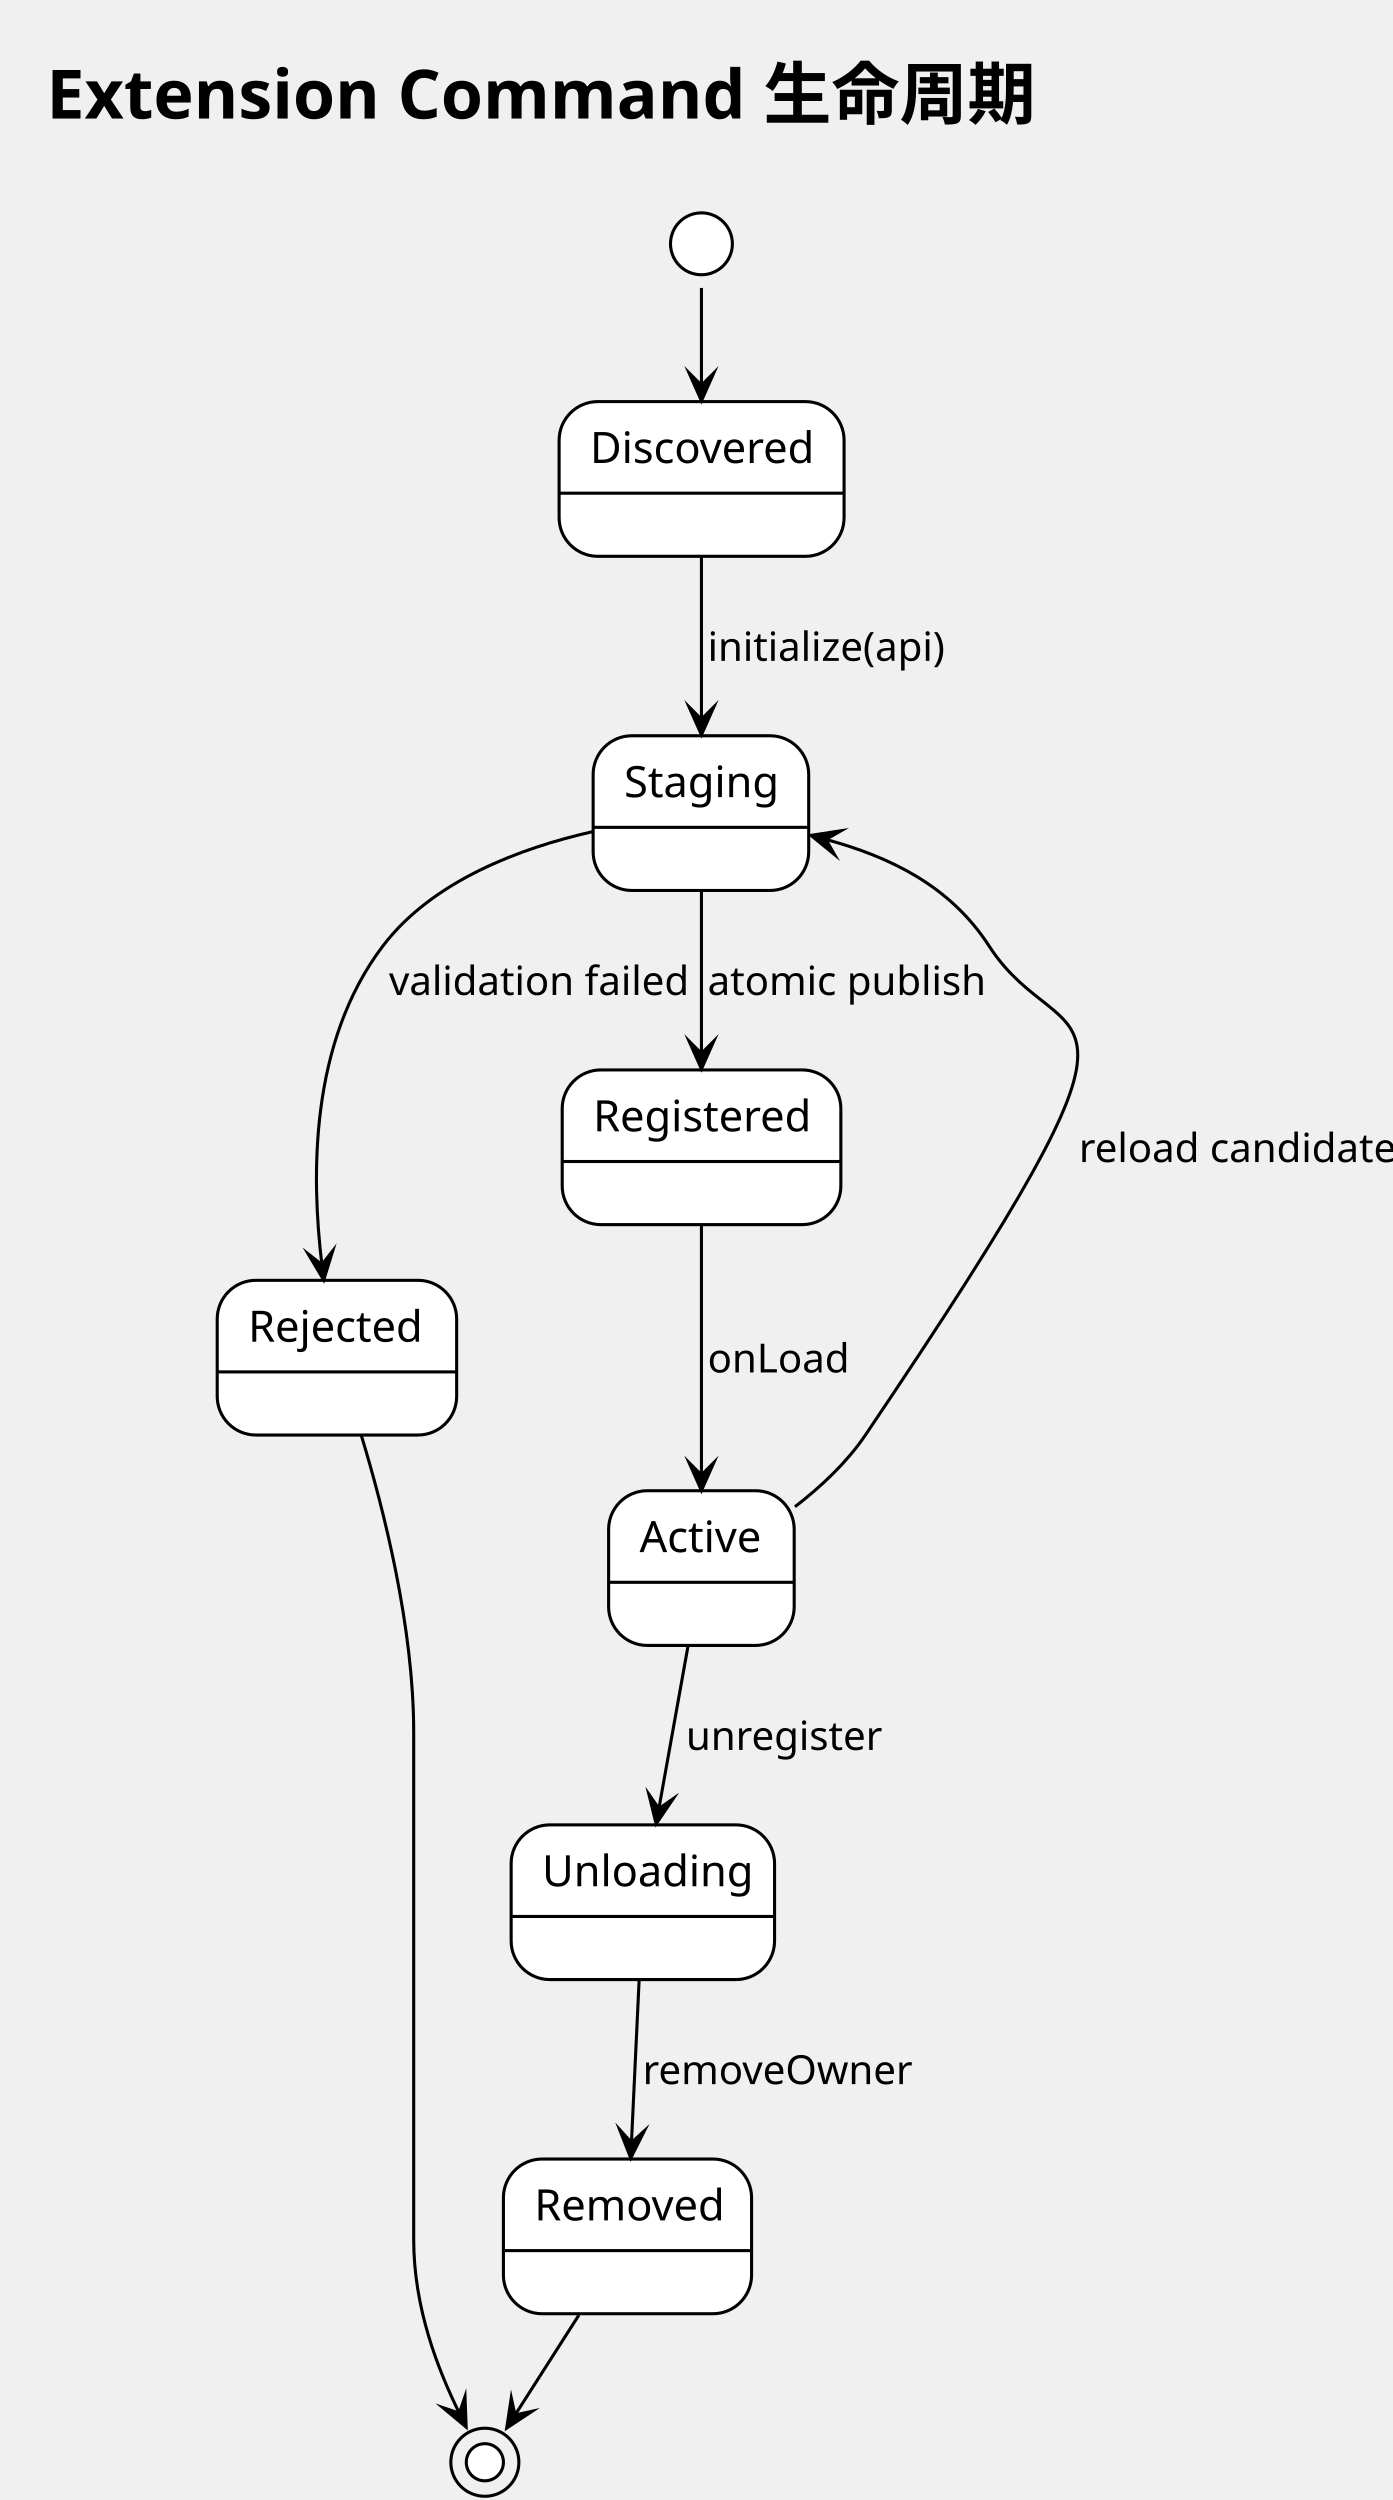
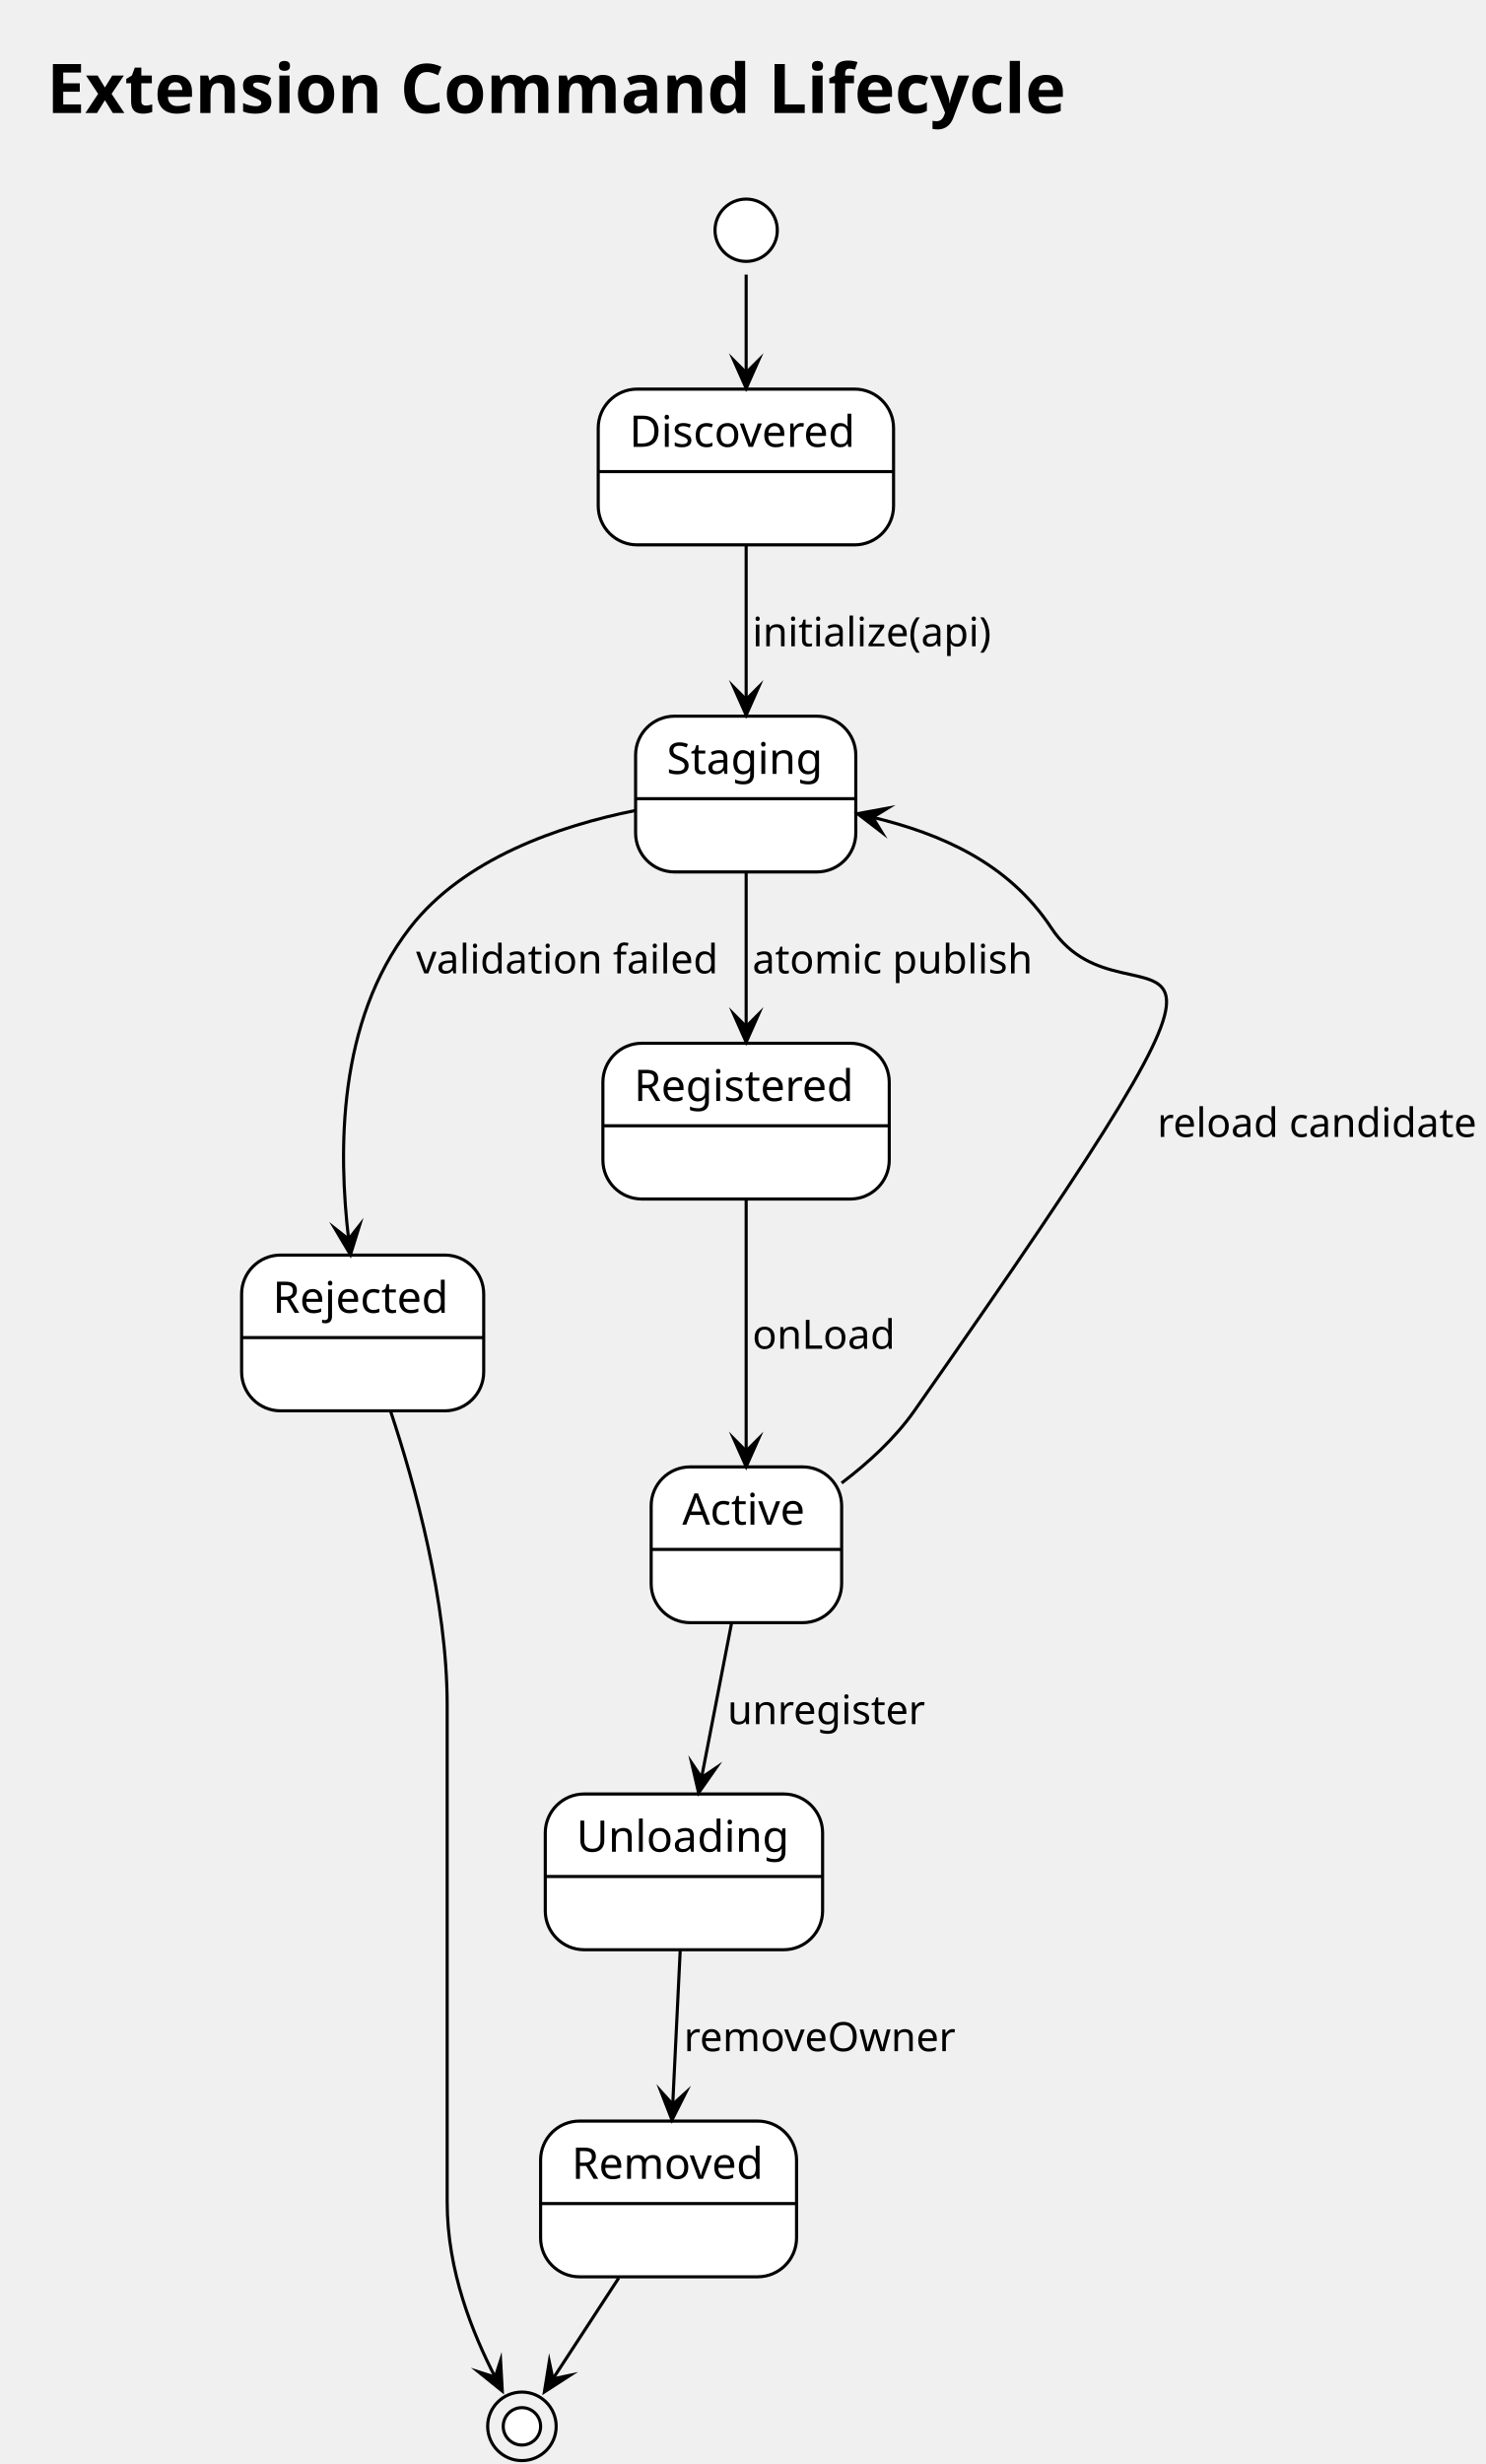
- <svg xmlns="http://www.w3.org/2000/svg" contentStyleType="text/css" data-diagram-type="STATE" height="808px" preserveAspectRatio="none" style="width:450px;height:808px;" version="1.1" viewBox="0 0 450 808" width="450px" zoomAndPan="magnify">
+ <svg xmlns="http://www.w3.org/2000/svg" contentStyleType="text/css" data-diagram-type="STATE" height="791px" preserveAspectRatio="none" style="width:477px;height:791px;" version="1.1" viewBox="0 0 477 791" width="477px" zoomAndPan="magnify">
  <defs />
  <g>
    <g class="title" data-source-line="299">
-       <text fill="#000000" font-family="'PingFang SC'" font-size="22" font-weight="700" lengthAdjust="spacing" textLength="315.91" x="15" y="38.32">Extension Command 生命周期</text>
+       <text fill="#000000" font-family="'sans-serif'" font-size="22" font-weight="700" lengthAdjust="spacing" textLength="337.659" x="15" y="36.27">Extension Command Lifecycle</text>
    </g>
    <g class="start_entity" data-qualified-name=".start." data-source-line="301" id="ent0001">
-       <ellipse cx="226.705" cy="78.8" fill="#FFFFFF" rx="10" ry="10" style="stroke:#000000;stroke-width:1;" />
+       <ellipse cx="239.58" cy="73.91" fill="#FFFFFF" rx="10" ry="10" style="stroke:#000000;stroke-width:1;" />
    </g>
    <g class="entity" data-qualified-name="Discovered" data-source-line="301" id="ent0002">
-       <rect fill="#FFFFFF" height="50" rx="12.5" ry="12.5" style="stroke:#000000;stroke-width:1;" width="92.1" x="180.705" y="129.8" />
-       <line style="stroke:#000000;stroke-width:1;" x1="180.705" x2="272.805" y1="159.4" y2="159.4" />
-       <text fill="#000000" font-family="'PingFang SC'" font-size="14" lengthAdjust="spacing" textLength="72.1" x="190.705" y="149.64">Discovered</text>
+       <rect fill="#FFFFFF" height="50" rx="12.5" ry="12.5" style="stroke:#000000;stroke-width:1;" width="94.826" x="192.08" y="124.91" />
+       <line style="stroke:#000000;stroke-width:1;" x1="192.08" x2="286.906" y1="151.398" y2="151.398" />
+       <text fill="#000000" font-family="'sans-serif'" font-size="14" lengthAdjust="spacing" textLength="74.826" x="202.08" y="143.445">Discovered</text>
    </g>
    <g class="entity" data-qualified-name="Staging" data-source-line="302" id="ent0004">
-       <rect fill="#FFFFFF" height="50" rx="12.5" ry="12.5" style="stroke:#000000;stroke-width:1;" width="69.665" x="191.705" y="237.8" />
-       <line style="stroke:#000000;stroke-width:1;" x1="191.705" x2="261.37" y1="267.4" y2="267.4" />
-       <text fill="#000000" font-family="'PingFang SC'" font-size="14" lengthAdjust="spacing" textLength="49.665" x="201.705" y="257.64">Staging</text>
+       <rect fill="#FFFFFF" height="50" rx="12.5" ry="12.5" style="stroke:#000000;stroke-width:1;" width="70.702" x="204.08" y="229.91" />
+       <line style="stroke:#000000;stroke-width:1;" x1="204.08" x2="274.782" y1="256.398" y2="256.398" />
+       <text fill="#000000" font-family="'sans-serif'" font-size="14" lengthAdjust="spacing" textLength="50.702" x="214.08" y="248.445">Staging</text>
    </g>
    <g class="entity" data-qualified-name="Rejected" data-source-line="303" id="ent0006">
-       <rect fill="#FFFFFF" height="50" rx="12.5" ry="12.5" style="stroke:#000000;stroke-width:1;" width="77.386" x="70.205" y="413.8" />
-       <line style="stroke:#000000;stroke-width:1;" x1="70.205" x2="147.591" y1="443.4" y2="443.4" />
-       <text fill="#000000" font-family="'PingFang SC'" font-size="14" lengthAdjust="spacing" textLength="57.386" x="80.205" y="433.64">Rejected</text>
+       <rect fill="#FFFFFF" height="50" rx="12.5" ry="12.5" style="stroke:#000000;stroke-width:1;" width="77.73" x="77.58" y="402.91" />
+       <line style="stroke:#000000;stroke-width:1;" x1="77.58" x2="155.309" y1="429.398" y2="429.398" />
+       <text fill="#000000" font-family="'sans-serif'" font-size="14" lengthAdjust="spacing" textLength="57.73" x="87.58" y="421.445">Rejected</text>
    </g>
    <g class="entity" data-qualified-name="Registered" data-source-line="304" id="ent0008">
-       <rect fill="#FFFFFF" height="50" rx="12.5" ry="12.5" style="stroke:#000000;stroke-width:1;" width="90.058" x="181.705" y="345.8" />
-       <line style="stroke:#000000;stroke-width:1;" x1="181.705" x2="271.762" y1="375.4" y2="375.4" />
-       <text fill="#000000" font-family="'PingFang SC'" font-size="14" lengthAdjust="spacing" textLength="70.058" x="191.705" y="365.64">Registered</text>
+       <rect fill="#FFFFFF" height="50" rx="12.5" ry="12.5" style="stroke:#000000;stroke-width:1;" width="91.941" x="193.58" y="334.91" />
+       <line style="stroke:#000000;stroke-width:1;" x1="193.58" x2="285.521" y1="361.398" y2="361.398" />
+       <text fill="#000000" font-family="'sans-serif'" font-size="14" lengthAdjust="spacing" textLength="71.941" x="203.58" y="353.445">Registered</text>
    </g>
    <g class="entity" data-qualified-name="Active" data-source-line="305" id="ent0010">
-       <rect fill="#FFFFFF" height="50" rx="12.5" ry="12.5" style="stroke:#000000;stroke-width:1;" width="59.978" x="196.705" y="481.8" />
-       <line style="stroke:#000000;stroke-width:1;" x1="196.705" x2="256.683" y1="511.4" y2="511.4" />
-       <text fill="#000000" font-family="'PingFang SC'" font-size="14" lengthAdjust="spacing" textLength="39.978" x="206.705" y="501.64">Active</text>
+       <rect fill="#FFFFFF" height="50" rx="12.5" ry="12.5" style="stroke:#000000;stroke-width:1;" width="61.159" x="209.08" y="470.91" />
+       <line style="stroke:#000000;stroke-width:1;" x1="209.08" x2="270.239" y1="497.398" y2="497.398" />
+       <text fill="#000000" font-family="'sans-serif'" font-size="14" lengthAdjust="spacing" textLength="41.159" x="219.08" y="489.445">Active</text>
    </g>
    <g class="entity" data-qualified-name="Unloading" data-source-line="307" id="ent0013">
-       <rect fill="#FFFFFF" height="50" rx="12.5" ry="12.5" style="stroke:#000000;stroke-width:1;" width="85.135" x="165.205" y="589.8" />
-       <line style="stroke:#000000;stroke-width:1;" x1="165.205" x2="250.34" y1="619.4" y2="619.4" />
-       <text fill="#000000" font-family="'PingFang SC'" font-size="14" lengthAdjust="spacing" textLength="65.135" x="175.205" y="609.64">Unloading</text>
+       <rect fill="#FFFFFF" height="50" rx="12.5" ry="12.5" style="stroke:#000000;stroke-width:1;" width="89.043" x="175.08" y="575.91" />
+       <line style="stroke:#000000;stroke-width:1;" x1="175.08" x2="264.123" y1="602.398" y2="602.398" />
+       <text fill="#000000" font-family="'sans-serif'" font-size="14" lengthAdjust="spacing" textLength="69.043" x="185.08" y="594.445">Unloading</text>
    </g>
    <g class="entity" data-qualified-name="Removed" data-source-line="308" id="ent0015">
-       <rect fill="#FFFFFF" height="50" rx="12.5" ry="12.5" style="stroke:#000000;stroke-width:1;" width="80.203" x="162.705" y="697.8" />
-       <line style="stroke:#000000;stroke-width:1;" x1="162.705" x2="242.908" y1="727.4" y2="727.4" />
-       <text fill="#000000" font-family="'PingFang SC'" font-size="14" lengthAdjust="spacing" textLength="60.203" x="172.705" y="717.64">Removed</text>
+       <rect fill="#FFFFFF" height="50" rx="12.5" ry="12.5" style="stroke:#000000;stroke-width:1;" width="82.18" x="173.58" y="680.91" />
+       <line style="stroke:#000000;stroke-width:1;" x1="173.58" x2="255.759" y1="707.398" y2="707.398" />
+       <text fill="#000000" font-family="'sans-serif'" font-size="14" lengthAdjust="spacing" textLength="62.18" x="183.58" y="699.445">Removed</text>
    </g>
    <g class="end_entity" data-qualified-name=".end." data-source-line="309" id="ent0017">
-       <ellipse cx="156.705" cy="795.8" fill="none" rx="11" ry="11" style="stroke:#000000;stroke-width:1;" />
-       <ellipse cx="156.705" cy="795.8" fill="#FFFFFF" rx="6" ry="6" style="stroke:#000000;stroke-width:1;" />
+       <ellipse cx="167.58" cy="778.91" fill="none" rx="11" ry="11" style="stroke:#000000;stroke-width:1;" />
+       <ellipse cx="167.58" cy="778.91" fill="#FFFFFF" rx="6" ry="6" style="stroke:#000000;stroke-width:1;" />
    </g>
    <g class="link" data-entity-1="ent0001" data-entity-2="ent0002" data-link-type="dependency" id="lnk3">
-       <polygon fill="#000000" points="226.705,129.524,230.705,120.525,226.705,124.525,222.705,120.525,226.705,129.524" style="stroke:#000000;stroke-width:1;stroke-linejoin:miter;stroke-miterlimit:10;" />
-       <path d="M226.705,93.05 C226.705,102.779 226.705,112.184 226.705,124.525" fill="none" style="stroke:#000000;stroke-width:1;" />
+       <polygon fill="#000000" points="239.58,124.635,243.58,115.635,239.58,119.635,235.58,115.635,239.58,124.635" style="stroke:#000000;stroke-width:1;stroke-linejoin:miter;stroke-miterlimit:10;" />
+       <path d="M239.58,88.16 C239.58,97.89 239.58,107.294 239.58,119.635" fill="none" style="stroke:#000000;stroke-width:1;" />
    </g>
    <g class="link" data-entity-1="ent0002" data-entity-2="ent0004" data-link-type="dependency" id="lnk5">
-       <polygon fill="#000000" points="226.705,237.475,230.705,228.475,226.705,232.475,222.705,228.475,226.705,237.475" style="stroke:#000000;stroke-width:1;stroke-linejoin:miter;stroke-miterlimit:10;" />
-       <path d="M226.705,179.853 C226.705,197.078 226.705,215.188 226.705,232.475" fill="none" style="stroke:#000000;stroke-width:1;" />
-       <text fill="#000000" font-family="'PingFang SC'" font-size="13" lengthAdjust="spacing" textLength="75.785" x="228.705" y="213.58">initialize(api)</text>
+       <polygon fill="#000000" points="239.58,229.556,243.58,220.556,239.58,224.556,235.58,220.556,239.58,229.556" style="stroke:#000000;stroke-width:1;stroke-linejoin:miter;stroke-miterlimit:10;" />
+       <path d="M239.58,175.059 C239.58,191.47 239.58,208.101 239.58,224.556" fill="none" style="stroke:#000000;stroke-width:1;" />
+       <text fill="#000000" font-family="'sans-serif'" font-size="13" lengthAdjust="spacing" textLength="81.168" x="241.58" y="207.478">initialize(api)</text>
    </g>
    <g class="link" data-entity-1="ent0004" data-entity-2="ent0006" data-link-type="dependency" id="lnk7">
-       <polygon fill="#000000" points="104.629,413.699,107.527,404.286,104.033,408.735,99.584,405.241,104.629,413.699" style="stroke:#000000;stroke-width:1;stroke-linejoin:miter;stroke-miterlimit:10;" />
-       <path d="M191.486,268.805 C168.472,274.013 139.799,284.558 123.705,305.8 C100.027,337.052 100.585,380.042 104.033,408.735" fill="none" style="stroke:#000000;stroke-width:1;" />
-       <text fill="#000000" font-family="'PingFang SC'" font-size="13" lengthAdjust="spacing" textLength="95.459" x="125.705" y="321.58">validation failed</text>
+       <polygon fill="#000000" points="112.527,402.788,115.446,393.381,111.942,397.822,107.501,394.318,112.527,402.788" style="stroke:#000000;stroke-width:1;stroke-linejoin:miter;stroke-miterlimit:10;" />
+       <path d="M204.018,260.185 C179.705,265.076 148.861,275.543 131.58,297.91 C108.283,328.063 108.623,369.658 111.942,397.822" fill="none" style="stroke:#000000;stroke-width:1;" />
+       <text fill="#000000" font-family="'sans-serif'" font-size="13" lengthAdjust="spacing" textLength="100.471" x="133.58" y="312.478">validation failed</text>
    </g>
    <g class="link" data-entity-1="ent0004" data-entity-2="ent0008" data-link-type="dependency" id="lnk9">
-       <polygon fill="#000000" points="226.705,345.475,230.705,336.475,226.705,340.475,222.705,336.475,226.705,345.475" style="stroke:#000000;stroke-width:1;stroke-linejoin:miter;stroke-miterlimit:10;" />
-       <path d="M226.705,287.853 C226.705,305.078 226.705,323.188 226.705,340.475" fill="none" style="stroke:#000000;stroke-width:1;" />
-       <text fill="#000000" font-family="'PingFang SC'" font-size="13" lengthAdjust="spacing" textLength="88.218" x="228.705" y="321.58">atomic publish</text>
+       <polygon fill="#000000" points="239.58,334.556,243.58,325.556,239.58,329.556,235.58,325.556,239.58,334.556" style="stroke:#000000;stroke-width:1;stroke-linejoin:miter;stroke-miterlimit:10;" />
+       <path d="M239.58,280.059 C239.58,296.47 239.58,313.101 239.58,329.556" fill="none" style="stroke:#000000;stroke-width:1;" />
+       <text fill="#000000" font-family="'sans-serif'" font-size="13" lengthAdjust="spacing" textLength="93.336" x="241.58" y="312.478">atomic publish</text>
    </g>
    <g class="link" data-entity-1="ent0008" data-entity-2="ent0010" data-link-type="dependency" id="lnk11">
-       <polygon fill="#000000" points="226.705,481.714,230.705,472.714,226.705,476.714,222.705,472.714,226.705,481.714" style="stroke:#000000;stroke-width:1;stroke-linejoin:miter;stroke-miterlimit:10;" />
-       <path d="M226.705,396.066 C226.705,420.352 226.705,452.493 226.705,476.714" fill="none" style="stroke:#000000;stroke-width:1;" />
-       <text fill="#000000" font-family="'PingFang SC'" font-size="13" lengthAdjust="spacing" textLength="45.092" x="228.705" y="443.58">onLoad</text>
+       <polygon fill="#000000" points="239.58,470.824,243.58,461.824,239.58,465.824,235.58,461.824,239.58,470.824" style="stroke:#000000;stroke-width:1;stroke-linejoin:miter;stroke-miterlimit:10;" />
+       <path d="M239.58,385.176 C239.58,409.462 239.58,441.603 239.58,465.824" fill="none" style="stroke:#000000;stroke-width:1;" />
+       <text fill="#000000" font-family="'sans-serif'" font-size="13" lengthAdjust="spacing" textLength="46.331" x="241.58" y="432.978">onLoad</text>
    </g>
    <g class="link" data-entity-1="ent0010" data-entity-2="ent0004" data-link-type="dependency" id="lnk12">
-       <polygon fill="#000000" points="262.098,269.988,269.729,276.214,266.922,271.303,271.833,268.496,262.098,269.988" style="stroke:#000000;stroke-width:1;stroke-linejoin:miter;stroke-miterlimit:10;" />
-       <path d="M256.93,486.987 C265.307,480.525 273.731,472.657 279.705,463.8 C384.403,308.562 344.658,344.449 319.705,305.8 C307.021,286.154 287.515,276.916 266.922,271.303" fill="none" style="stroke:#000000;stroke-width:1;" />
-       <text fill="#000000" font-family="'PingFang SC'" font-size="13" lengthAdjust="spacing" textLength="101.278" x="348.705" y="375.58">reload candidate</text>
+       <polygon fill="#000000" points="275.344,261.207,283.155,267.206,280.205,262.38,285.031,259.429,275.344,261.207" style="stroke:#000000;stroke-width:1;stroke-linejoin:miter;stroke-miterlimit:10;" />
+       <path d="M270.23,476.088 C278.76,469.626 287.376,461.761 293.58,452.91 C424.81,265.678 363.167,336.714 337.58,297.91 C323.823,277.048 302.183,267.682 280.205,262.38" fill="none" style="stroke:#000000;stroke-width:1;" />
+       <text fill="#000000" font-family="'sans-serif'" font-size="13" lengthAdjust="spacing" textLength="105.092" x="371.58" y="364.978">reload candidate</text>
    </g>
    <g class="link" data-entity-1="ent0010" data-entity-2="ent0013" data-link-type="dependency" id="lnk14">
-       <polygon fill="#000000" points="212.065,589.475,217.59,581.322,212.947,584.554,209.716,579.911,212.065,589.475" style="stroke:#000000;stroke-width:1;stroke-linejoin:miter;stroke-miterlimit:10;" />
-       <path d="M222.394,531.853 C219.306,549.078 216.046,567.267 212.947,584.554" fill="none" style="stroke:#000000;stroke-width:1;" />
-       <text fill="#000000" font-family="'PingFang SC'" font-size="13" lengthAdjust="spacing" textLength="60.733" x="221.705" y="565.58">unregister</text>
+       <polygon fill="#000000" points="224.309,575.556,229.951,567.483,225.262,570.647,222.097,565.958,224.309,575.556" style="stroke:#000000;stroke-width:1;stroke-linejoin:miter;stroke-miterlimit:10;" />
+       <path d="M234.891,521.059 C231.704,537.47 228.457,554.193 225.262,570.647" fill="none" style="stroke:#000000;stroke-width:1;" />
+       <text fill="#000000" font-family="'sans-serif'" font-size="13" lengthAdjust="spacing" textLength="64.613" x="233.58" y="553.479">unregister</text>
    </g>
    <g class="link" data-entity-1="ent0013" data-entity-2="ent0015" data-link-type="dependency" id="lnk16">
-       <polygon fill="#000000" points="203.852,697.475,208.272,688.674,204.088,692.481,200.281,688.297,203.852,697.475" style="stroke:#000000;stroke-width:1;stroke-linejoin:miter;stroke-miterlimit:10;" />
-       <path d="M206.57,639.853 C205.758,657.078 204.903,675.194 204.088,692.481" fill="none" style="stroke:#000000;stroke-width:1;" />
-       <text fill="#000000" font-family="'PingFang SC'" font-size="13" lengthAdjust="spacing" textLength="83.288" x="207.705" y="673.58">removeOwner</text>
+       <polygon fill="#000000" points="215.762,680.556,220.194,671.76,216.004,675.562,212.203,671.372,215.762,680.556" style="stroke:#000000;stroke-width:1;stroke-linejoin:miter;stroke-miterlimit:10;" />
+       <path d="M218.407,626.059 C217.611,642.47 216.803,659.107 216.004,675.562" fill="none" style="stroke:#000000;stroke-width:1;" />
+       <text fill="#000000" font-family="'sans-serif'" font-size="13" lengthAdjust="spacing" textLength="87.401" x="219.58" y="658.479">removeOwner</text>
    </g>
    <g class="link" data-entity-1="ent0015" data-entity-2="ent0017" data-link-type="dependency" id="lnk18">
-       <polygon fill="#000000" points="163.767,784.747,171.983,779.316,166.458,780.534,165.241,775.009,163.767,784.747" style="stroke:#000000;stroke-width:1;stroke-linejoin:miter;stroke-miterlimit:10;" />
-       <path d="M187.131,748.176 C179.208,760.578 172.659,770.828 166.458,780.534" fill="none" style="stroke:#000000;stroke-width:1;" />
+       <polygon fill="#000000" points="174.795,767.857,183.064,762.507,177.528,763.67,176.365,758.134,174.795,767.857" style="stroke:#000000;stroke-width:1;stroke-linejoin:miter;stroke-miterlimit:10;" />
+       <path d="M198.667,731.286 C190.572,743.688 183.863,753.965 177.528,763.67" fill="none" style="stroke:#000000;stroke-width:1;" />
    </g>
    <g class="link" data-entity-1="ent0006" data-entity-2="ent0017" data-link-type="dependency" id="lnk19">
-       <polygon fill="#000000" points="150.662,784.436,150.291,774.594,148.461,779.946,143.108,778.116,150.662,784.436" style="stroke:#000000;stroke-width:1;stroke-linejoin:miter;stroke-miterlimit:10;" />
-       <path d="M116.753,463.856 C124.061,487.868 133.705,525.964 133.705,559.8 C133.705,559.8 133.705,559.8 133.705,723.8 C133.705,746.108 141.646,766.049 148.461,779.946" fill="none" style="stroke:#000000;stroke-width:1;" />
+       <polygon fill="#000000" points="161.274,767.577,160.726,757.743,158.992,763.128,153.608,761.394,161.274,767.577" style="stroke:#000000;stroke-width:1;stroke-linejoin:miter;stroke-miterlimit:10;" />
+       <path d="M125.42,453.055 C133.295,476.747 143.58,514.072 143.58,547.41 C143.58,547.41 143.58,547.41 143.58,706.91 C143.58,729.31 151.881,749.261 158.992,763.128" fill="none" style="stroke:#000000;stroke-width:1;" />
    </g>
  </g>
</svg>
